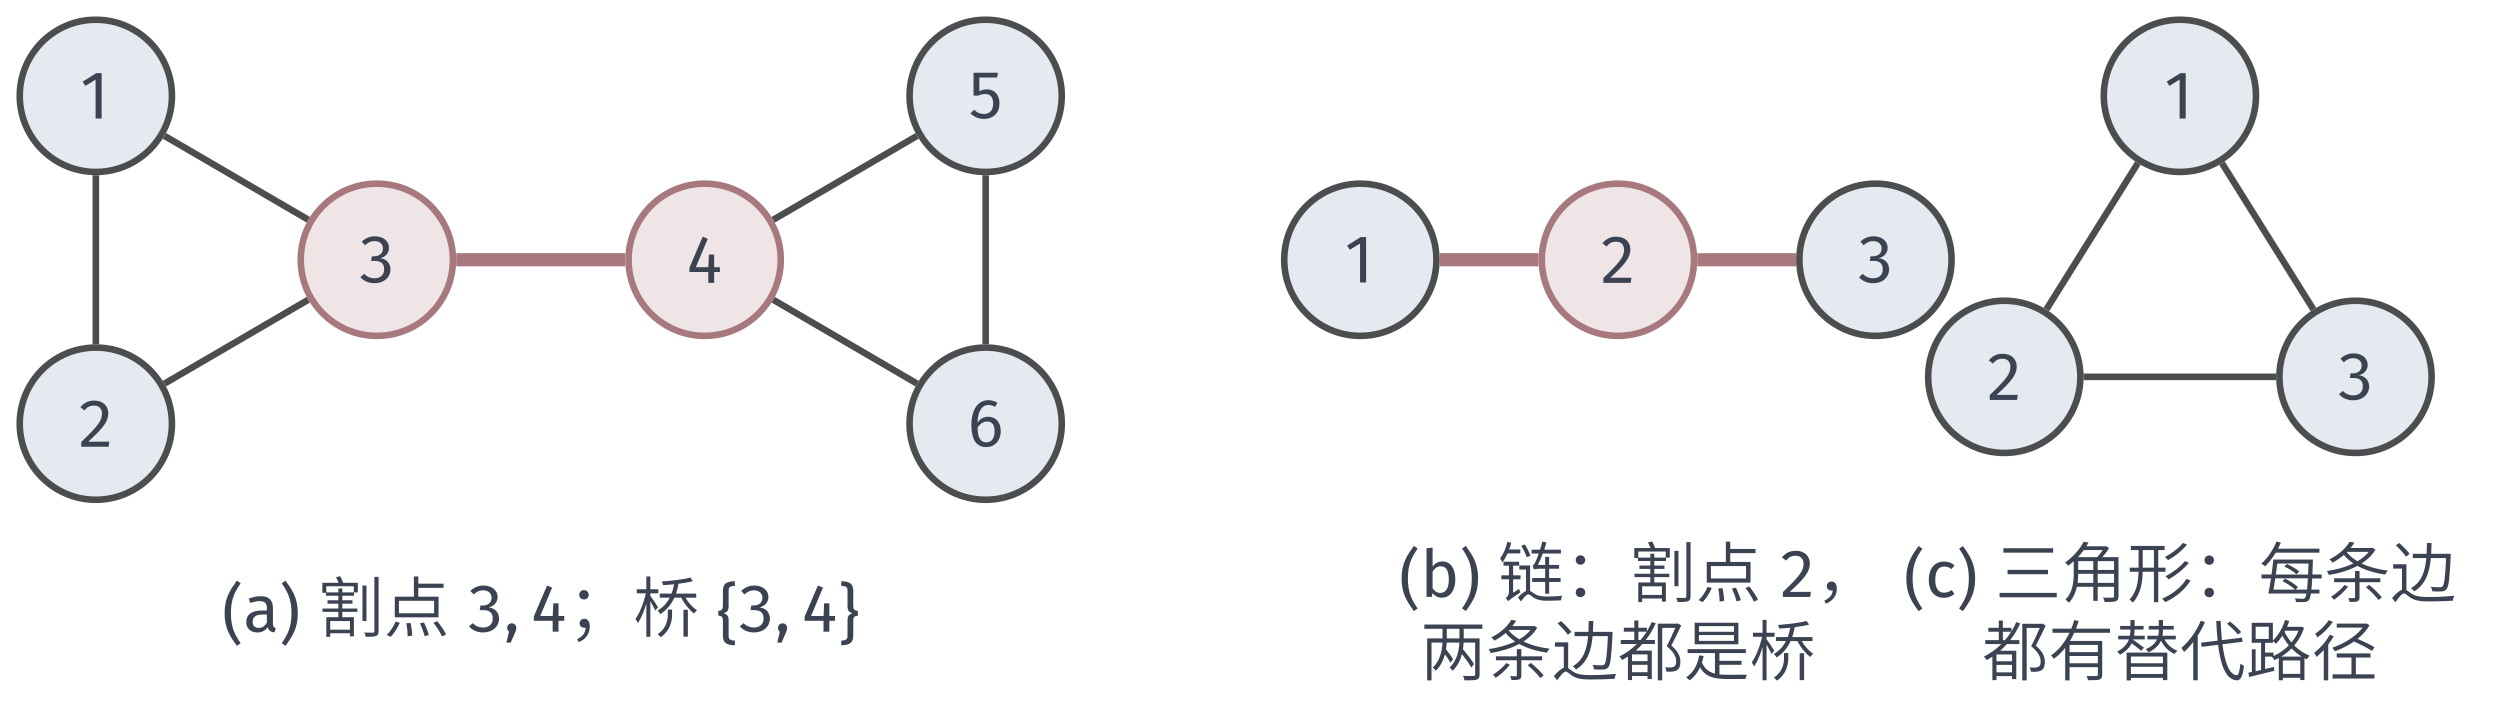
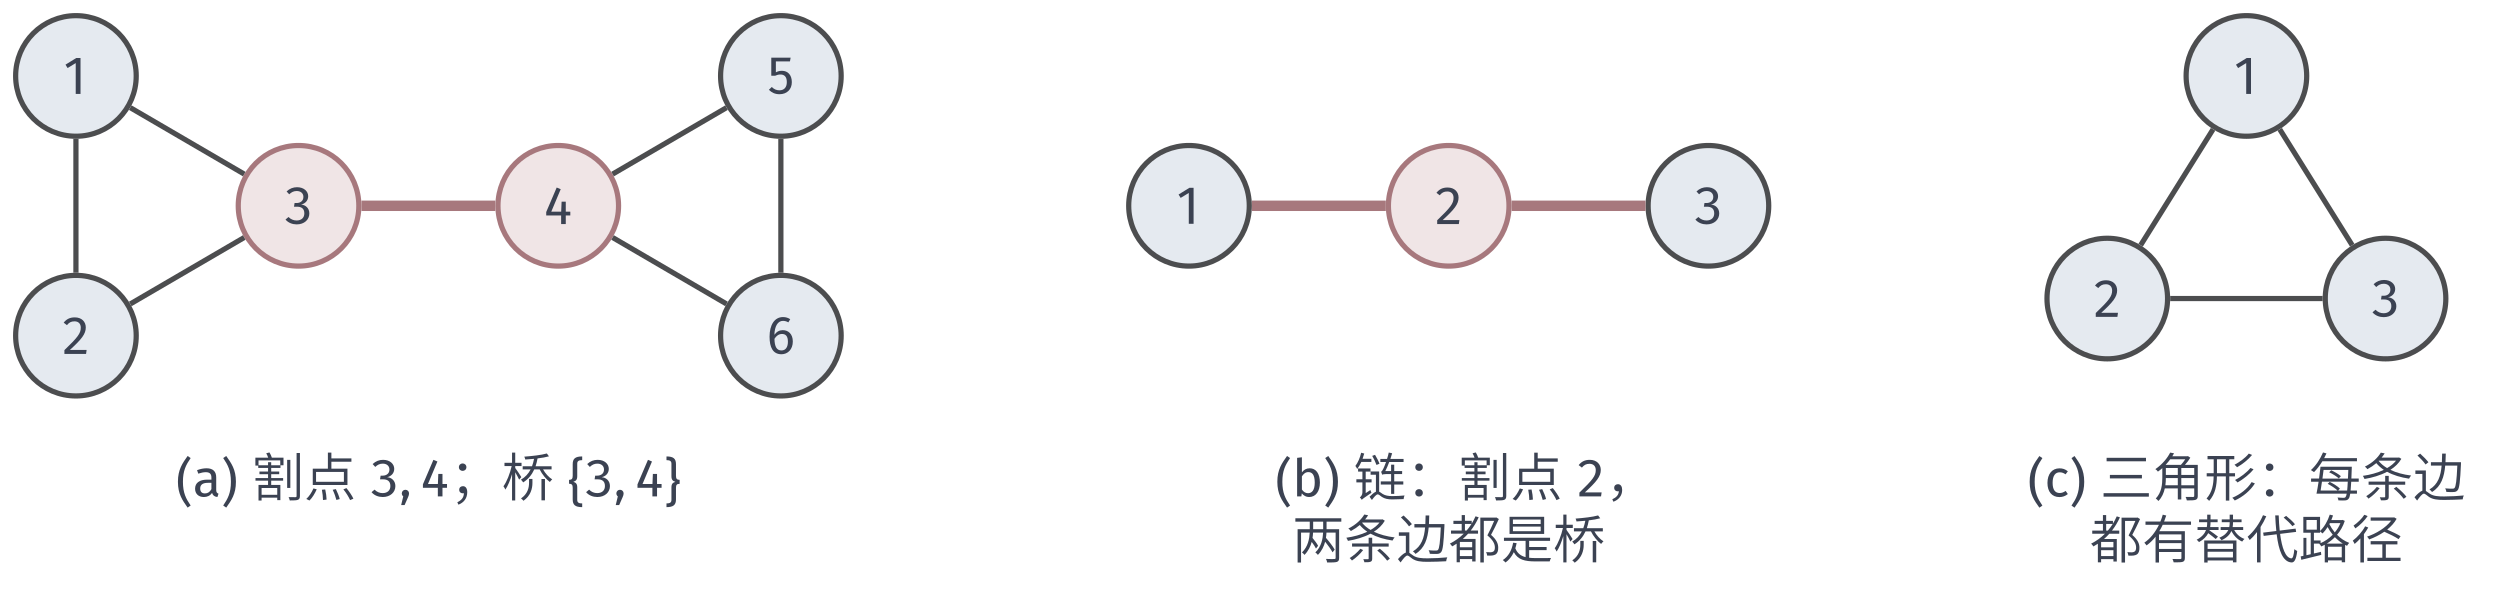
- <svg xmlns="http://www.w3.org/2000/svg" xmlns:xlink="http://www.w3.org/1999/xlink" version="1.1" width="302.64" height="87.7" viewBox="0 0 302.64 87.7">
+ <svg xmlns="http://www.w3.org/2000/svg" xmlns:xlink="http://www.w3.org/1999/xlink" version="1.1" width="382.01" height="91.29" viewBox="0 0 382.01 91.29">
  <defs>
    <path id="font_1_18" d="M.276 0H.368V.689H.287L.08 .561 .12 .496 .276 .591V0Z" />
    <path id="font_1_19" d="M.258 .701C.163 .701 .099 .667 .045 .6L.107 .552C.15 .603 .187 .625 .253 .625 .328 .625 .373 .579 .373 .504 .373 .395 .315 .319 .059 .073V0H.474L.485 .077H.164C.389 .282 .469 .383 .469 .508 .469 .617 .391 .701 .258 .701Z" />
    <path id="font_1_20" d="M.251 .701C.178 .701 .11 .676 .051 .62L.101 .565C.146 .607 .187 .628 .246 .628 .317 .628 .373 .588 .373 .515 .373 .435 .311 .398 .245 .398H.204L.193 .327H.251C.332 .327 .391 .295 .391 .199 .391 .115 .335 .063 .242 .063 .186 .063 .13 .085 .088 .13L.03 .081C.083 .017 .165-.012 .245-.012 .39-.012 .487 .079 .487 .198 .487 .303 .41 .363 .328 .368 .405 .385 .465 .442 .465 .528 .465 .622 .383 .701 .251 .701Z" />
    <path id="font_1_21" d="M.511 .238H.424V.43H.344L.336 .238H.146L.327 .669 .25 .701 .049 .231V.165H.335V0H.424V.165H.511V.238Z" />
    <path id="font_1_22" d="M.467 .689H.096V.342H.168C.207 .358 .234 .366 .273 .366 .341 .366 .394 .329 .394 .221 .394 .118 .341 .063 .252 .063 .194 .063 .147 .084 .106 .127L.05 .073C.103 .02 .168-.012 .253-.012 .397-.012 .49 .081 .49 .219 .49 .358 .413 .437 .301 .437 .261 .437 .225 .43 .184 .408V.617H.454L.467 .689Z" />
    <path id="font_1_23" d="M.292 .061C.2 .061 .16 .131 .157 .284 .191 .34 .241 .377 .301 .377 .368 .377 .415 .34 .415 .229 .415 .126 .373 .061 .292 .061M.317 .45C.254 .45 .2 .423 .156 .361 .16 .524 .22 .628 .32 .628 .357 .628 .392 .618 .423 .599L.459 .66C.42 .686 .375 .701 .321 .701 .16 .701 .063 .553 .063 .324 .063 .122 .126-.012 .292-.012 .412-.012 .509 .081 .509 .232 .509 .379 .42 .45 .317 .45Z" />
    <path id="font_1_9" d="M.226 .775C.128 .636 .04 .517 .04 .28 .04 .043 .128-.076 .226-.215L.284-.175C.194-.042 .136 .066 .136 .28 .136 .495 .194 .602 .284 .735L.226 .775Z" />
    <path id="font_1_66" d="M.234 .057C.174 .057 .143 .09 .143 .152 .143 .224 .192 .26 .289 .26H.358V.139C.328 .084 .288 .057 .234 .057M.45 .123V.364C.45 .474 .392 .539 .265 .539 .206 .539 .148 .527 .083 .503L.106 .436C.16 .454 .209 .464 .248 .464 .321 .464 .358 .436 .358 .36V.321H.277C.13 .321 .045 .26 .045 .147 .045 .053 .108-.012 .213-.012 .277-.012 .333 .012 .37 .067 .386 .015 .42-.006 .473-.012L.494 .052C.467 .062 .45 .077 .45 .123Z" />
    <path id="font_1_10" d="M.098 .775 .04 .735C.13 .602 .188 .495 .188 .28 .188 .066 .13-.042 .04-.175L.098-.215C.196-.076 .284 .043 .284 .28 .284 .517 .196 .636 .098 .775Z" />
    <path id="font_2_11322" d="M.738 .7H.677V.162H.738V.7M.922 .009V.832H.858V.008C.858-.009 .852-.014 .835-.015 .819-.015 .765-.015 .705-.014 .715-.032 .724-.061 .727-.078 .809-.078 .855-.076 .882-.066 .91-.055 .922-.035 .922 .009M.547 .22H.371V.301H.6V.352H.371V.425H.525V.477H.371V.546H.549V.597H.607V.742H.384C.375 .772 .357 .812 .338 .843L.276 .827C.29 .801 .305 .769 .314 .742H.068V.59H.123V.546H.311V.477H.146V.425H.311V.352H.07V.301H.311V.22H.128V-.079H.187V-.024H.487V-.072H.547V.22M.371 .656H.311V.597H.128V.69H.545V.597H.371V.656M.187 .03V.161H.487V.03H.187Z" />
    <path id="font_2_25001" d="M.231 .28V.469H.765V.28H.231M.407 .133 .343 .128C.356 .064 .364-.02 .364-.07L.433-.061C.432-.012 .422 .07 .407 .133M.611 .14 .55 .127C.58 .065 .609-.018 .621-.068L.685-.051C.674-0 .641 .08 .611 .14M.814 .159 .755 .135C.806 .073 .861-.016 .884-.071L.947-.044C.923 .012 .865 .096 .814 .159M.244 .136 .181 .153C.15 .079 .098-.002 .044-.049L.105-.079C.16-.026 .211 .059 .244 .136M.909 .729H.525V.839H.458V.532H.168V.218H.833V.532H.525V.665H.909V.729Z" />
    <path id="font_1_13" d="M.119 .127C.08 .127 .05 .096 .05 .058 .05 .034 .061 .013 .078-0L.038-.166H.104L.171-.013C.184 .016 .189 .036 .189 .058 .189 .096 .159 .127 .119 .127Z" />
    <path id="font_2_63164" d="M.25 .489C.288 .489 .322 .516 .322 .56 .322 .604 .288 .632 .25 .632 .212 .632 .178 .604 .178 .56 .178 .516 .212 .489 .25 .489M.169-.159C.272-.119 .338-.037 .338 .08 .338 .151 .309 .196 .256 .196 .218 .196 .184 .173 .184 .127 .184 .082 .216 .059 .255 .059 .261 .059 .268 .059 .274 .061 .272-.021 .229-.074 .148-.112L.169-.159Z" />
    <path id="font_2_21239" d="M.588 .258V.335H.523V.26C.523 .168 .498 .05 .369-.039 .382-.048 .407-.071 .416-.084 .554 .012 .588 .151 .588 .258M.828 .333H.761V-.076H.828V.333M.955 .578H.648C.664 .624 .676 .674 .686 .728 .768 .738 .845 .751 .905 .768L.864 .823C.763 .793 .581 .773 .432 .762 .44 .746 .448 .722 .45 .707 .504 .71 .561 .714 .619 .72 .609 .669 .596 .621 .58 .578H.401V.517H.553C.51 .434 .45 .368 .368 .321 .381 .309 .403 .282 .41 .268 .506 .329 .575 .411 .623 .517H.727C.772 .425 .851 .327 .922 .276 .932 .292 .953 .314 .967 .326 .903 .365 .834 .441 .792 .517H.955V.578M.258 .839H.197V.644H.052V.582H.19C.159 .442 .096 .279 .032 .194 .045 .178 .062 .149 .069 .13 .116 .198 .163 .311 .197 .427V-.078H.258V.463C.286 .414 .32 .352 .333 .321L.375 .37C.359 .399 .283 .513 .258 .545V.582H.379V.644H.258V.839Z" />
    <path id="font_1_92" d="M.277 .766C.142 .766 .095 .722 .095 .617V.395C.095 .34 .078 .317 .025 .317V.243C.078 .243 .095 .22 .095 .165V-.057C.095-.162 .142-.206 .277-.206V-.135C.21-.135 .182-.117 .182-.067V.172C.182 .245 .154 .264 .107 .28 .154 .296 .182 .315 .182 .388V.627C.182 .677 .21 .695 .277 .695V.766Z" />
    <path id="font_1_94" d="M.045 .766V.695C.112 .695 .14 .677 .14 .627V.388C.14 .315 .168 .295 .215 .279 .168 .263 .14 .245 .14 .172V-.067C.14-.117 .112-.135 .045-.135V-.206C.18-.206 .227-.162 .227-.057V.165C.227 .22 .244 .241 .297 .241V.317C.244 .317 .227 .34 .227 .395V.617C.227 .722 .18 .766 .045 .766Z" />
    <path id="font_1_67" d="M.303 .061C.256 .061 .214 .09 .187 .132V.384C.214 .426 .252 .466 .31 .466 .384 .466 .433 .414 .433 .264 .433 .12 .38 .061 .303 .061M.336 .539C.272 .539 .223 .51 .187 .461V.75L.095 .739V0H.176L.185 .058C.221 .014 .267-.012 .325-.012 .453-.012 .532 .099 .532 .264 .532 .44 .455 .539 .336 .539Z" />
    <path id="font_2_42703" d="M.406 .797 .352 .777C.383 .724 .418 .65 .434 .603L.491 .626C.475 .673 .439 .743 .406 .797M.336 .721H.167C.179 .754 .19 .788 .199 .822L.14 .837C.118 .741 .078 .647 .029 .584 .041 .57 .059 .539 .064 .525 .093 .563 .12 .61 .143 .661H.336V.721M.34 .328H.227V.475H.319V.535H.081V.475H.164V.328H.048V.268H.164V.076C.164 .028 .133-.006 .115-.019 .127-.03 .145-.053 .152-.066 .166-.049 .188-.032 .338 .07 .331 .082 .322 .106 .317 .122L.227 .063V.268H.34V.328M.948 .288H.774V.428H.925L.926 .486H.774V.609H.714V.486H.603C.629 .537 .655 .596 .678 .659H.953V.718H.7C.712 .754 .724 .791 .734 .827L.669 .841C.661 .8 .649 .758 .636 .718H.508V.659H.617C.597 .603 .578 .558 .569 .54 .552 .503 .537 .478 .522 .473 .53 .458 .539 .428 .542 .415 .551 .422 .58 .428 .619 .428H.714V.288H.516V.228H.714V.049H.774V.228H.948V.288M.485 .091V.478H.321V.416H.423V.09C.385 .074 .343 .037 .301-.007L.346-.069C.386-.013 .43 .039 .458 .039 .478 .039 .505 .013 .539-.011 .592-.045 .653-.058 .737-.058 .797-.058 .901-.055 .954-.052 .955-.033 .963 0 .971 .018 .904 .01 .802 .006 .738 .006 .66 .006 .601 .016 .552 .047 .523 .066 .504 .083 .485 .091Z" />
    <path id="font_2_63163" d="M.25 .489C.288 .489 .322 .516 .322 .56 .322 .604 .288 .632 .25 .632 .212 .632 .178 .604 .178 .56 .178 .516 .212 .489 .25 .489M.25-.003C.288-.003 .322 .024 .322 .068 .322 .113 .288 .14 .25 .14 .212 .14 .178 .113 .178 .068 .178 .024 .212-.003 .25-.003Z" />
    <path id="font_2_59066" d="M.151-.102C.252-.066 .319 .015 .319 .123 .319 .19 .291 .234 .238 .234 .2 .234 .166 .21 .166 .165 .166 .12 .198 .097 .237 .097 .243 .097 .25 .098 .256 .099 .251 .028 .208-.02 .13-.055L.151-.102Z" />
    <path id="font_2_9557" d="M.401 .563V.703H.593V.563 .558H.401V.563M.658 .563V.703H.941V.768H.06V.703H.336V.563 .558H.103V-.08H.169V.494H.335C.329 .375 .303 .226 .187 .113 .203 .103 .224 .081 .235 .066 .309 .141 .35 .228 .373 .315 .407 .27 .439 .222 .455 .188L.496 .24C.476 .28 .432 .34 .389 .391 .395 .427 .398 .461 .399 .494H.592C.586 .375 .56 .226 .443 .113 .459 .103 .481 .081 .492 .066 .567 .143 .608 .231 .631 .319 .687 .249 .745 .169 .773 .115L.814 .167C.782 .225 .711 .319 .646 .393 .652 .428 .655 .462 .656 .494H.832V.01C.832-.007 .827-.012 .807-.013 .788-.014 .72-.015 .647-.011 .657-.031 .667-.06 .67-.08 .76-.08 .821-.079 .855-.069 .889-.057 .899-.035 .899 .009V.558H.658V.563Z" />
    <path id="font_2_20842" d="M.359 .158 .305 .183C.257 .12 .166 .044 .101 .006 .115-.005 .135-.027 .145-.042 .212 .002 .306 .087 .359 .158M.678 .185 .63 .15C.7 .092 .782 .009 .82-.045L.872-.006C.832 .049 .748 .129 .678 .185M.455 .826 .381 .84C.329 .75 .225 .644 .076 .572 .092 .561 .113 .539 .124 .523 .189 .558 .246 .597 .295 .639 .335 .59 .383 .548 .439 .51 .317 .452 .174 .414 .037 .395 .048 .38 .062 .352 .068 .335 .216 .359 .37 .403 .501 .473 .621 .407 .766 .364 .923 .341 .931 .36 .949 .386 .963 .401 .815 .419 .678 .456 .565 .51 .652 .566 .726 .636 .775 .721L.731 .748 .718 .745H.397C.419 .772 .438 .799 .455 .826M.673 .686C.63 .631 .571 .583 .502 .544 .437 .582 .382 .628 .34 .681L.345 .686H.673M.533-.003V.225H.849V.285H.533V.395H.465V.285H.147V.225H.465V-.003C.465-.014 .462-.017 .451-.017 .44-.018 .401-.018 .362-.016 .371-.033 .38-.058 .384-.075 .44-.075 .477-.075 .501-.065 .526-.055 .533-.038 .533-.003Z" />
    <path id="font_2_40036" d="M.135 .821 .084 .785C.14 .733 .208 .66 .239 .613L.294 .656C.26 .701 .192 .771 .135 .821M.627 .822H.557C.556 .765 .555 .71 .552 .657H.342V.592H.547C.53 .395 .48 .232 .314 .134 .332 .123 .352 .101 .363 .085 .541 .196 .596 .375 .616 .592H.848C.835 .302 .82 .189 .794 .162 .784 .151 .773 .149 .754 .149 .732 .149 .675 .149 .615 .155 .628 .136 .637 .107 .638 .087 .693 .084 .75 .082 .78 .085 .813 .087 .834 .095 .854 .119 .888 .159 .902 .281 .918 .623 .918 .633 .918 .657 .918 .657H.621C.624 .71 .626 .765 .627 .822M.245 .106V.498H.044V.432H.178V.111C.133 .095 .081 .047 .027-.015L.077-.079C.128-.007 .176 .054 .208 .054 .23 .054 .265 .019 .305-.009 .377-.056 .462-.067 .593-.067 .692-.067 .88-.061 .951-.056 .952-.035 .963-0 .972 .019 .872 .009 .721-0 .594-0 .477-0 .39 .007 .324 .05 .288 .073 .265 .094 .245 .106Z" />
    <path id="font_2_40774" d="M.515 .372H.27C.306 .403 .34 .437 .372 .473H.562V.533H.422C.482 .609 .533 .694 .575 .787L.514 .806C.493 .757 .468 .71 .441 .666V.72H.311V.83H.249V.72H.09V.66H.249V.533H.044V.473H.288C.211 .396 .121 .332 .023 .283 .036 .27 .058 .243 .066 .229 .095 .245 .124 .263 .152 .281V-.075H.214V-.014H.45V-.06H.515V.372M.311 .66H.437C.409 .615 .378 .573 .344 .533H.311V.66M.214 .044V.157H.45V.044H.214M.214 .212V.315H.45V.212H.214M.902 .781H.606V-.079H.673V.718H.871C.837 .636 .789 .528 .741 .44 .851 .35 .885 .275 .885 .21 .885 .173 .878 .142 .853 .129 .841 .121 .824 .118 .805 .116 .783 .115 .751 .116 .717 .119 .728 .1 .736 .072 .737 .053 .769 .051 .805 .051 .832 .054 .858 .057 .881 .064 .899 .075 .936 .099 .95 .145 .949 .205 .949 .276 .921 .356 .811 .45 .862 .543 .918 .659 .961 .753L.913 .784 .902 .781Z" />
    <path id="font_2_20342" d="M.231 .52V.608H.763V.52H.231M.231 .658V.744H.763V.658H.231M.83 .796H.166V.468H.83V.796M.302 .291 .235 .3C.209 .151 .144 .036 .037-.033 .053-.044 .079-.068 .089-.08 .156-.031 .209 .034 .248 .118 .328-.027 .457-.059 .664-.059H.936C.94-.04 .951-.01 .961 .006 .913 .005 .701 .004 .666 .005 .621 .005 .58 .007 .542 .011V.157H.877V.217H.542V.335H.943V.395H.059V.335H.474V.023C.382 .047 .316 .095 .277 .192 .287 .223 .295 .256 .302 .291Z" />
    <path id="font_1_68" d="M.287 .539C.144 .539 .057 .427 .057 .259 .057 .089 .145-.012 .287-.012 .348-.012 .401 .008 .448 .046L.406 .106C.366 .08 .335 .066 .291 .066 .208 .066 .156 .123 .156 .261 .156 .398 .208 .463 .291 .463 .335 .463 .368 .45 .404 .424L.448 .482C.399 .523 .349 .539 .287 .539Z" />
    <path id="font_2_9517" d="M.879 .741H.124V.674H.879V.741M.801 .413H.187V.346H.801V.413M.934 .063H.066V-.004H.934V.063Z" />
    <path id="font_2_37454" d="M.26 .606H.256C.289 .641 .318 .677 .344 .713H.632C.609 .677 .578 .637 .549 .606H.26M.26 .545H.489V.412H.26V.545M.673 .771H.384L.417 .827 .343 .841C.292 .74 .194 .616 .059 .524 .075 .515 .097 .492 .108 .476 .138 .497 .166 .52 .192 .543V.358C.192 .233 .178 .075 .067-.039 .081-.048 .107-.073 .117-.087 .185-.019 .221 .068 .24 .155H.489V-.058H.556V.155H.804V.012C.804-.004 .798-.009 .781-.01 .764-.01 .703-.011 .638-.009 .648-.027 .659-.057 .662-.076 .746-.076 .8-.075 .831-.064 .862-.052 .872-.031 .872 .011V.606H.626C.665 .648 .703 .698 .729 .743L.683 .774 .673 .771M.804 .545V.412H.556V.545H.804M.26 .353H.489V.215H.251C.258 .263 .26 .31 .26 .353M.804 .353V.215H.556V.353H.804Z" />
    <path id="font_2_17338" d="M.913 .796 .85 .822C.787 .741 .672 .657 .576 .608 .593 .595 .613 .575 .625 .56 .726 .615 .839 .705 .913 .796M.941 .521 .881 .546C.812 .459 .69 .368 .586 .315 .603 .303 .622 .283 .634 .268 .741 .328 .864 .424 .941 .521M.967 .25 .904 .275C.828 .149 .684 .037 .534-.025 .551-.039 .57-.062 .581-.078 .737-.008 .882 .113 .967 .25M.41 .713V.446H.24V.713H.41M.586 .446H.476V.713H.572V.776H.059V.713H.177V.446H.043V.384H.176C.173 .233 .149 .082 .04-.04 .056-.05 .08-.071 .09-.085 .21 .049 .236 .215 .239 .384H.41V-.079H.476V.384H.586V.446Z" />
    <path id="font_2_22848" d="M.43 .502 .391 .463C.458 .433 .536 .383 .575 .346L.616 .389C.575 .426 .496 .472 .43 .502M.292 .57H.225C.218 .502 .208 .422 .197 .343H.044V.282H.188C.175 .196 .161 .114 .148 .053H.727C.721 .019 .714-.001 .706-.01 .697-.023 .687-.026 .67-.026 .65-.026 .603-.025 .551-.02 .561-.035 .567-.06 .568-.075 .617-.078 .667-.079 .696-.076 .726-.074 .747-.067 .765-.042 .778-.027 .787 .002 .795 .053H.924V.113H.802C.807 .157 .811 .213 .814 .282H.958V.343H.817L.824 .535C.825 .545 .825 .57 .825 .57H.292M.758 .509 .751 .342H.262L.284 .509H.758M.401 .28 .363 .241C.431 .207 .511 .154 .553 .113H.227L.253 .284H.748C.745 .212 .74 .156 .736 .113H.563L.597 .151C.556 .193 .471 .246 .401 .28M.339 .825 .273 .844C.22 .716 .134 .588 .041 .506 .058 .497 .088 .477 .101 .467 .156 .521 .212 .594 .26 .674H.924V.735H.295C.311 .765 .326 .795 .339 .825Z" />
    <path id="font_2_20703" d="M.463 .822 .396 .838C.384 .794 .369 .75 .351 .707H.065V.644H.323C.258 .51 .165 .385 .043 .301 .055 .288 .076 .264 .085 .249 .151 .295 .208 .352 .258 .416V-.079H.324V.122H.754V.009C.754-.006 .748-.012 .731-.013 .712-.013 .651-.014 .582-.011 .592-.03 .602-.058 .605-.076 .692-.076 .747-.076 .778-.066 .81-.055 .82-.033 .82 .008V.521H.33C.354 .561 .376 .602 .395 .644H.938V.707H.422C.437 .745 .451 .784 .463 .822M.324 .35V.46H.754V.35H.324M.324 .292H.754V.181H.324V.292Z" />
    <path id="font_2_20681" d="M.256 .181V.284H.742V.181H.256M.256 .128H.742V.018H.256V.128M.809 .343H.191V-.079H.256V-.04H.742V-.075H.809V.343M.312 .692V.694H.448V.748H.312V.838H.248V.748H.092V.694H.248C.248 .665 .247 .633 .241 .6H.063V.544H.226C.201 .478 .15 .411 .046 .358 .061 .347 .081 .326 .091 .312 .182 .362 .236 .422 .268 .484 .32 .445 .379 .4 .411 .371L.455 .417C.417 .449 .346 .499 .29 .538L.292 .544H.466V.6H.305C.31 .632 .312 .663 .312 .692M.743 .682V.694H.907V.748H.743V.838H.679V.748H.527V.694H.679V.682C.679 .657 .678 .629 .671 .6H.506V.544H.653C.627 .489 .577 .436 .48 .396 .494 .384 .514 .363 .523 .348 .629 .397 .684 .461 .713 .525 .757 .435 .829 .361 .919 .322 .929 .338 .948 .361 .963 .373 .877 .403 .807 .467 .766 .544H.938V.6H.736C.741 .628 .743 .656 .743 .682Z" />
    <path id="font_2_9832" d="M.762 .815 .714 .783C.774 .733 .847 .663 .881 .618L.931 .654C.897 .699 .823 .767 .762 .815M.619 .824H.552C.557 .718 .563 .618 .573 .525L.321 .494 .331 .431 .58 .462C.619 .146 .699-.067 .864-.078 .916-.081 .954-.028 .974 .142 .961 .148 .932 .164 .919 .177 .908 .059 .891-.001 .861-0 .749 .011 .681 .197 .646 .47L.953 .508 .943 .571 .638 .533C.629 .623 .622 .721 .619 .824M.203-.077H.271V.602C.313 .667 .35 .736 .381 .807L.318 .828C.251 .668 .14 .514 .023 .415 .035 .401 .055 .367 .063 .352 .111 .395 .159 .447 .203 .505V-.077Z" />
    <path id="font_2_39265" d="M.151 .551V.736H.35V.551H.151M.564 .02V.224H.828V.02H.564M.04 .038 .052-.027C.156-.002 .299 .033 .435 .067L.429 .126 .294 .094V.283H.401L.396 .281C.41 .268 .427 .245 .436 .229 .458 .239 .48 .249 .502 .261V-.077H.564V-.039H.828V-.074H.892V.259L.929 .241C.938 .258 .957 .284 .971 .297 .879 .333 .8 .388 .737 .452 .801 .526 .853 .616 .886 .719L.844 .738 .831 .735H.628C.64 .764 .651 .793 .661 .823L.598 .839C.559 .717 .493 .602 .412 .526V.796H.091V.492H.233V.08L.15 .061V.394H.093V.049L.04 .038M.802 .676C.776 .611 .739 .551 .694 .498 .651 .55 .616 .605 .59 .657L.6 .676H.802M.54 .283C.595 .317 .648 .358 .696 .407 .74 .361 .791 .319 .849 .283H.54M.422 .343H.294V.492H.412V.518C.428 .507 .45 .488 .46 .478 .494 .512 .527 .554 .557 .601 .582 .553 .615 .502 .655 .454 .586 .383 .504 .327 .422 .292V.343Z" />
    <path id="font_2_17397" d="M.324 .811 .26 .836C.217 .765 .131 .681 .054 .629 .065 .615 .082 .589 .089 .575 .176 .634 .267 .726 .324 .811M.82 .784H.382V.723H.775C.673 .586 .482 .473 .313 .417 .327 .404 .345 .379 .354 .363 .45 .398 .552 .448 .644 .511 .74 .469 .858 .41 .918 .369L.955 .425C.897 .462 .791 .513 .699 .552 .773 .612 .837 .681 .88 .759L.832 .787 .82 .784M.895 .331H.382V.268H.606V.013H.319V-.05H.955V.013H.673V.268H.895V.331M.336 .592 .276 .615C.22 .51 .127 .407 .039 .34 .05 .325 .07 .291 .075 .277 .111 .307 .149 .343 .185 .383V-.078H.253V.465C.284 .506 .312 .549 .336 .592Z" />
  </defs>
-   <path transform="matrix(1,0,0,-1,71.131,31.44499)" d="M-50.316 19.843C-50.316 24.931-54.44 29.055-59.528 29.055-64.617 29.055-68.741 24.931-68.741 19.843-68.741 14.755-64.617 10.63-59.528 10.63-54.44 10.63-50.316 14.755-50.316 19.843ZM-59.528 19.843" fill="#e5eaf0" />
-   <path transform="matrix(1,0,0,-1,71.131,31.44499)" stroke-width=".797" stroke-linecap="butt" stroke-miterlimit="10" stroke-linejoin="miter" fill="none" stroke="#4c4d4f" d="M-50.316 19.843C-50.316 24.931-54.44 29.055-59.528 29.055-64.617 29.055-68.741 24.931-68.741 19.843-68.741 14.755-64.617 10.63-59.528 10.63-54.44 10.63-50.316 14.755-50.316 19.843ZM-59.528 19.843" />
-   <use data-text="1" xlink:href="#font_1_18" transform="matrix(7.9701,0,0,-7.9701,9.371001,14.34799)" fill="#3b4252" />
-   <path transform="matrix(1,0,0,-1,71.131,31.44499)" d="M-50.316-19.843C-50.316-14.755-54.44-10.63-59.528-10.63-64.617-10.63-68.741-14.755-68.741-19.843-68.741-24.931-64.617-29.055-59.528-29.055-54.44-29.055-50.316-24.931-50.316-19.843ZM-59.528-19.843" fill="#e5eaf0" />
-   <path transform="matrix(1,0,0,-1,71.131,31.44499)" stroke-width=".797" stroke-linecap="butt" stroke-miterlimit="10" stroke-linejoin="miter" fill="none" stroke="#4c4d4f" d="M-50.316-19.843C-50.316-14.755-54.44-10.63-59.528-10.63-64.617-10.63-68.741-14.755-68.741-19.843-68.741-24.931-64.617-29.055-59.528-29.055-54.44-29.055-50.316-24.931-50.316-19.843ZM-59.528-19.843" />
-   <use data-text="2" xlink:href="#font_1_19" transform="matrix(7.9701,0,0,-7.9701,9.371001,54.081)" fill="#3b4252" />
-   <path transform="matrix(1,0,0,-1,71.131,31.44499)" d="M-16.299 0C-16.299 5.088-20.424 9.213-25.512 9.213-30.6 9.213-34.725 5.088-34.725 0-34.725-5.088-30.6-9.213-25.512-9.213-20.424-9.213-16.299-5.088-16.299 0ZM-25.512 0" fill="#f0e5e6" />
-   <path transform="matrix(1,0,0,-1,71.131,31.44499)" stroke-width=".797" stroke-linecap="butt" stroke-miterlimit="10" stroke-linejoin="miter" fill="none" stroke="#a7787d" d="M-16.299 0C-16.299 5.088-20.424 9.213-25.512 9.213-30.6 9.213-34.725 5.088-34.725 0-34.725-5.088-30.6-9.213-25.512-9.213-20.424-9.213-16.299-5.088-16.299 0ZM-25.512 0" />
-   <use data-text="3" xlink:href="#font_1_20" transform="matrix(7.9701,0,0,-7.9701,43.387,34.191)" fill="#3b4252" />
-   <path transform="matrix(1,0,0,-1,71.131,31.44499)" d="M23.386 0C23.386 5.088 19.261 9.213 14.173 9.213 9.085 9.213 4.961 5.088 4.961 0 4.961-5.088 9.085-9.213 14.173-9.213 19.261-9.213 23.386-5.088 23.386 0ZM14.173 0" fill="#f0e5e6" />
-   <path transform="matrix(1,0,0,-1,71.131,31.44499)" stroke-width=".797" stroke-linecap="butt" stroke-miterlimit="10" stroke-linejoin="miter" fill="none" stroke="#a7787d" d="M23.386 0C23.386 5.088 19.261 9.213 14.173 9.213 9.085 9.213 4.961 5.088 4.961 0 4.961-5.088 9.085-9.213 14.173-9.213 19.261-9.213 23.386-5.088 23.386 0ZM14.173 0" />
-   <use data-text="4" xlink:href="#font_1_21" transform="matrix(7.9701,0,0,-7.9701,83.073,34.23899)" fill="#3b4252" />
-   <path transform="matrix(1,0,0,-1,71.131,31.44499)" d="M57.402 19.843C57.402 24.931 53.278 29.055 48.189 29.055 43.101 29.055 38.977 24.931 38.977 19.843 38.977 14.755 43.101 10.63 48.189 10.63 53.278 10.63 57.402 14.755 57.402 19.843ZM48.189 19.843" fill="#e5eaf0" />
-   <path transform="matrix(1,0,0,-1,71.131,31.44499)" stroke-width=".797" stroke-linecap="butt" stroke-miterlimit="10" stroke-linejoin="miter" fill="none" stroke="#4c4d4f" d="M57.402 19.843C57.402 24.931 53.278 29.055 48.189 29.055 43.101 29.055 38.977 24.931 38.977 19.843 38.977 14.755 43.101 10.63 48.189 10.63 53.278 10.63 57.402 14.755 57.402 19.843ZM48.189 19.843" />
-   <use data-text="5" xlink:href="#font_1_22" transform="matrix(7.9701,0,0,-7.9701,117.089,14.29999)" fill="#3b4252" />
-   <path transform="matrix(1,0,0,-1,71.131,31.44499)" d="M57.402-19.843C57.402-14.755 53.278-10.63 48.189-10.63 43.101-10.63 38.977-14.755 38.977-19.843 38.977-24.931 43.101-29.055 48.189-29.055 53.278-29.055 57.402-24.931 57.402-19.843ZM48.189-19.843" fill="#e5eaf0" />
-   <path transform="matrix(1,0,0,-1,71.131,31.44499)" stroke-width=".797" stroke-linecap="butt" stroke-miterlimit="10" stroke-linejoin="miter" fill="none" stroke="#4c4d4f" d="M57.402-19.843C57.402-14.755 53.278-10.63 48.189-10.63 43.101-10.63 38.977-14.755 38.977-19.843 38.977-24.931 43.101-29.055 48.189-29.055 53.278-29.055 57.402-24.931 57.402-19.843ZM48.189-19.843" />
-   <use data-text="6" xlink:href="#font_1_23" transform="matrix(7.9701,0,0,-7.9701,117.089,54.03299)" fill="#3b4252" />
-   <path transform="matrix(1,0,0,-1,71.131,31.44499)" stroke-width=".797" stroke-linecap="butt" stroke-miterlimit="10" stroke-linejoin="miter" fill="none" stroke="#4c4d4f" d="M-59.528 10.231V-10.231M-51.227-15-33.813-4.843M-33.813 4.843-51.227 15M22.475 4.843 39.888 15M48.189 10.231V-10.231M39.888-15 22.475-4.843" />
-   <path transform="matrix(1,0,0,-1,71.131,31.44499)" stroke-width="1.594" stroke-linecap="butt" stroke-miterlimit="10" stroke-linejoin="miter" fill="none" stroke="#a7787d" d="M-15.901 0H4.562" />
-   <use data-text="(" xlink:href="#font_1_9" transform="matrix(7.9701,0,0,-7.9701,26.869,76.46799)" fill="#3b4252" />
-   <use data-text="a" xlink:href="#font_1_66" transform="matrix(7.9701,0,0,-7.9701,29.45131,76.46799)" fill="#3b4252" />
-   <use data-text=")" xlink:href="#font_1_10" transform="matrix(7.9701,0,0,-7.9701,33.78705,76.46799)" fill="#3b4252" />
-   <use data-text="割" xlink:href="#font_2_11322" transform="matrix(7.9701,0,0,-7.9701,38.482,76.46799)" fill="#3b4252" />
-   <use data-text="点" xlink:href="#font_2_25001" transform="matrix(7.9701,0,0,-7.9701,46.4521,76.46799)" fill="#3b4252" />
-   <use data-text="3" xlink:href="#font_1_20" transform="matrix(7.9701,0,0,-7.9701,56.534,76.46799)" fill="#3b4252" />
-   <use data-text="," xlink:href="#font_1_13" transform="matrix(7.9701,0,0,-7.9701,60.99726,76.46799)" fill="#3b4252" />
-   <use data-text="4" xlink:href="#font_1_21" transform="matrix(7.9701,0,0,-7.9701,64.23311,76.46799)" fill="#3b4252" />
-   <use data-text="；" xlink:href="#font_2_63164" transform="matrix(7.9701,0,0,-7.9701,68.702,76.46799)" fill="#3b4252" />
-   <use data-text="桥" xlink:href="#font_2_21239" transform="matrix(7.9701,0,0,-7.9701,76.67211,76.46799)" fill="#3b4252" />
-   <use data-text="{" xlink:href="#font_1_92" transform="matrix(7.9701,0,0,-7.9701,86.754,76.46799)" fill="#3b4252" />
-   <use data-text="3" xlink:href="#font_1_20" transform="matrix(7.9701,0,0,-7.9701,89.32037,76.46799)" fill="#3b4252" />
-   <use data-text="," xlink:href="#font_1_13" transform="matrix(7.9701,0,0,-7.9701,93.78362,76.46799)" fill="#3b4252" />
-   <use data-text="4" xlink:href="#font_1_21" transform="matrix(7.9701,0,0,-7.9701,97.01949,76.46799)" fill="#3b4252" />
-   <use data-text="}" xlink:href="#font_1_94" transform="matrix(7.9701,0,0,-7.9701,101.4827,76.46799)" fill="#3b4252" />
-   <path transform="matrix(1,0,0,-1,71.131,31.44499)" d="M102.757 0C102.757 5.088 98.633 9.213 93.545 9.213 88.457 9.213 84.332 5.088 84.332 0 84.332-5.088 88.457-9.213 93.545-9.213 98.633-9.213 102.757-5.088 102.757 0ZM93.545 0" fill="#e5eaf0" />
-   <path transform="matrix(1,0,0,-1,71.131,31.44499)" stroke-width=".797" stroke-linecap="butt" stroke-miterlimit="10" stroke-linejoin="miter" fill="none" stroke="#4c4d4f" d="M102.757 0C102.757 5.088 98.633 9.213 93.545 9.213 88.457 9.213 84.332 5.088 84.332 0 84.332-5.088 88.457-9.213 93.545-9.213 98.633-9.213 102.757-5.088 102.757 0ZM93.545 0" />
-   <use data-text="1" xlink:href="#font_1_18" transform="matrix(7.9701,0,0,-7.9701,162.444,34.191)" fill="#3b4252" />
-   <path transform="matrix(1,0,0,-1,71.131,31.44499)" d="M133.939 0C133.939 5.088 129.814 9.213 124.726 9.213 119.638 9.213 115.514 5.088 115.514 0 115.514-5.088 119.638-9.213 124.726-9.213 129.814-9.213 133.939-5.088 133.939 0ZM124.726 0" fill="#f0e5e6" />
-   <path transform="matrix(1,0,0,-1,71.131,31.44499)" stroke-width=".797" stroke-linecap="butt" stroke-miterlimit="10" stroke-linejoin="miter" fill="none" stroke="#a7787d" d="M133.939 0C133.939 5.088 129.814 9.213 124.726 9.213 119.638 9.213 115.514 5.088 115.514 0 115.514-5.088 119.638-9.213 124.726-9.213 129.814-9.213 133.939-5.088 133.939 0ZM124.726 0" />
-   <use data-text="2" xlink:href="#font_1_19" transform="matrix(7.9701,0,0,-7.9701,193.626,34.23899)" fill="#3b4252" />
-   <path transform="matrix(1,0,0,-1,71.131,31.44499)" d="M165.12 0C165.12 5.088 160.996 9.213 155.907 9.213 150.819 9.213 146.695 5.088 146.695 0 146.695-5.088 150.819-9.213 155.907-9.213 160.996-9.213 165.12-5.088 165.12 0ZM155.907 0" fill="#e5eaf0" />
-   <path transform="matrix(1,0,0,-1,71.131,31.44499)" stroke-width=".797" stroke-linecap="butt" stroke-miterlimit="10" stroke-linejoin="miter" fill="none" stroke="#4c4d4f" d="M165.12 0C165.12 5.088 160.996 9.213 155.907 9.213 150.819 9.213 146.695 5.088 146.695 0 146.695-5.088 150.819-9.213 155.907-9.213 160.996-9.213 165.12-5.088 165.12 0ZM155.907 0" />
-   <use data-text="3" xlink:href="#font_1_20" transform="matrix(7.9701,0,0,-7.9701,224.807,34.191)" fill="#3b4252" />
-   <path transform="matrix(1,0,0,-1,71.131,31.44499)" stroke-width="1.594" stroke-linecap="butt" stroke-miterlimit="10" stroke-linejoin="miter" fill="none" stroke="#a7787d" d="M103.156 0H115.115M134.337 0H146.296" />
-   <use data-text="(" xlink:href="#font_1_9" transform="matrix(7.9701,0,0,-7.9701,169.352,72.26199)" fill="#3b4252" />
-   <use data-text="b" xlink:href="#font_1_67" transform="matrix(7.9701,0,0,-7.9701,171.9343,72.26199)" fill="#3b4252" />
-   <use data-text=")" xlink:href="#font_1_10" transform="matrix(7.9701,0,0,-7.9701,176.6686,72.26199)" fill="#3b4252" />
-   <use data-text="链" xlink:href="#font_2_42703" transform="matrix(7.9701,0,0,-7.9701,181.363,72.26199)" fill="#3b4252" />
-   <use data-text="：" xlink:href="#font_2_63163" transform="matrix(7.9701,0,0,-7.9701,189.3331,72.26199)" fill="#3b4252" />
-   <use data-text="割" xlink:href="#font_2_11322" transform="matrix(7.9701,0,0,-7.9701,197.3032,72.26199)" fill="#3b4252" />
-   <use data-text="点" xlink:href="#font_2_25001" transform="matrix(7.9701,0,0,-7.9701,205.2733,72.26199)" fill="#3b4252" />
-   <use data-text="2" xlink:href="#font_1_19" transform="matrix(7.9701,0,0,-7.9701,215.356,72.26199)" fill="#3b4252" />
-   <use data-text="，" xlink:href="#font_2_59066" transform="matrix(7.9701,0,0,-7.9701,219.819,72.26199)" fill="#3b4252" />
-   <use data-text="两" xlink:href="#font_2_9557" transform="matrix(7.9701,0,0,-7.9701,171.947,81.72599)" fill="#3b4252" />
-   <use data-text="条" xlink:href="#font_2_20842" transform="matrix(7.9701,0,0,-7.9701,179.9171,81.72599)" fill="#3b4252" />
-   <use data-text="边" xlink:href="#font_2_40036" transform="matrix(7.9701,0,0,-7.9701,187.8872,81.72599)" fill="#3b4252" />
-   <use data-text="都" xlink:href="#font_2_40774" transform="matrix(7.9701,0,0,-7.9701,195.8573,81.72599)" fill="#3b4252" />
-   <use data-text="是" xlink:href="#font_2_20342" transform="matrix(7.9701,0,0,-7.9701,203.8274,81.72599)" fill="#3b4252" />
-   <use data-text="桥" xlink:href="#font_2_21239" transform="matrix(7.9701,0,0,-7.9701,211.7975,81.72599)" fill="#3b4252" />
-   <path transform="matrix(1,0,0,-1,71.131,31.44499)" d="M201.971 19.843C201.971 24.931 197.847 29.055 192.758 29.055 187.67 29.055 183.546 24.931 183.546 19.843 183.546 14.755 187.67 10.63 192.758 10.63 197.847 10.63 201.971 14.755 201.971 19.843ZM192.758 19.843" fill="#e5eaf0" />
-   <path transform="matrix(1,0,0,-1,71.131,31.44499)" stroke-width=".797" stroke-linecap="butt" stroke-miterlimit="10" stroke-linejoin="miter" fill="none" stroke="#4c4d4f" d="M201.971 19.843C201.971 24.931 197.847 29.055 192.758 29.055 187.67 29.055 183.546 24.931 183.546 19.843 183.546 14.755 187.67 10.63 192.758 10.63 197.847 10.63 201.971 14.755 201.971 19.843ZM192.758 19.843" />
-   <use data-text="1" xlink:href="#font_1_18" transform="matrix(7.9701,0,0,-7.9701,261.658,14.34799)" fill="#3b4252" />
-   <path transform="matrix(1,0,0,-1,71.131,31.44499)" d="M180.711-14.173C180.711-9.085 176.586-4.961 171.498-4.961 166.41-4.961 162.286-9.085 162.286-14.173 162.286-19.261 166.41-23.386 171.498-23.386 176.586-23.386 180.711-19.261 180.711-14.173ZM171.498-14.173" fill="#e5eaf0" />
-   <path transform="matrix(1,0,0,-1,71.131,31.44499)" stroke-width=".797" stroke-linecap="butt" stroke-miterlimit="10" stroke-linejoin="miter" fill="none" stroke="#4c4d4f" d="M180.711-14.173C180.711-9.085 176.586-4.961 171.498-4.961 166.41-4.961 162.286-9.085 162.286-14.173 162.286-19.261 166.41-23.386 171.498-23.386 176.586-23.386 180.711-19.261 180.711-14.173ZM171.498-14.173" />
-   <use data-text="2" xlink:href="#font_1_19" transform="matrix(7.9701,0,0,-7.9701,240.398,48.41199)" fill="#3b4252" />
-   <path transform="matrix(1,0,0,-1,71.131,31.44499)" d="M223.231-14.173C223.231-9.085 219.107-4.961 214.019-4.961 208.93-4.961 204.806-9.085 204.806-14.173 204.806-19.261 208.93-23.386 214.019-23.386 219.107-23.386 223.231-19.261 223.231-14.173ZM214.019-14.173" fill="#e5eaf0" />
-   <path transform="matrix(1,0,0,-1,71.131,31.44499)" stroke-width=".797" stroke-linecap="butt" stroke-miterlimit="10" stroke-linejoin="miter" fill="none" stroke="#4c4d4f" d="M223.231-14.173C223.231-9.085 219.107-4.961 214.019-4.961 208.93-4.961 204.806-9.085 204.806-14.173 204.806-19.261 208.93-23.386 214.019-23.386 219.107-23.386 223.231-19.261 223.231-14.173ZM214.019-14.173" />
-   <use data-text="3" xlink:href="#font_1_20" transform="matrix(7.9701,0,0,-7.9701,282.918,48.36399)" fill="#3b4252" />
-   <path transform="matrix(1,0,0,-1,71.131,31.44499)" stroke-width=".797" stroke-linecap="butt" stroke-miterlimit="10" stroke-linejoin="miter" fill="none" stroke="#4c4d4f" d="M187.665 11.692 176.592-6.023M181.11-14.173H204.407M208.925-6.023 197.852 11.692" />
-   <use data-text="(" xlink:href="#font_1_9" transform="matrix(7.9701,0,0,-7.9701,230.45,72.27399)" fill="#3b4252" />
-   <use data-text="c" xlink:href="#font_1_68" transform="matrix(7.9701,0,0,-7.9701,233.0323,72.27399)" fill="#3b4252" />
-   <use data-text=")" xlink:href="#font_1_10" transform="matrix(7.9701,0,0,-7.9701,236.842,72.27399)" fill="#3b4252" />
-   <use data-text="三" xlink:href="#font_2_9517" transform="matrix(7.9701,0,0,-7.9701,241.537,72.27399)" fill="#3b4252" />
-   <use data-text="角" xlink:href="#font_2_37454" transform="matrix(7.9701,0,0,-7.9701,249.5071,72.27399)" fill="#3b4252" />
-   <use data-text="形" xlink:href="#font_2_17338" transform="matrix(7.9701,0,0,-7.9701,257.4772,72.27399)" fill="#3b4252" />
-   <use data-text="：" xlink:href="#font_2_63163" transform="matrix(7.9701,0,0,-7.9701,265.4473,72.27399)" fill="#3b4252" />
-   <use data-text="每" xlink:href="#font_2_22848" transform="matrix(7.9701,0,0,-7.9701,273.4174,72.27399)" fill="#3b4252" />
-   <use data-text="条" xlink:href="#font_2_20842" transform="matrix(7.9701,0,0,-7.9701,281.3875,72.27399)" fill="#3b4252" />
-   <use data-text="边" xlink:href="#font_2_40036" transform="matrix(7.9701,0,0,-7.9701,289.3576,72.27399)" fill="#3b4252" />
-   <use data-text="都" xlink:href="#font_2_40774" transform="matrix(7.9701,0,0,-7.9701,239.979,81.73799)" fill="#3b4252" />
-   <use data-text="有" xlink:href="#font_2_20703" transform="matrix(7.9701,0,0,-7.9701,247.9491,81.73799)" fill="#3b4252" />
-   <use data-text="替" xlink:href="#font_2_20681" transform="matrix(7.9701,0,0,-7.9701,255.9192,81.73799)" fill="#3b4252" />
-   <use data-text="代" xlink:href="#font_2_9832" transform="matrix(7.9701,0,0,-7.9701,263.8893,81.73799)" fill="#3b4252" />
-   <use data-text="路" xlink:href="#font_2_39265" transform="matrix(7.9701,0,0,-7.9701,271.8594,81.73799)" fill="#3b4252" />
-   <use data-text="径" xlink:href="#font_2_17397" transform="matrix(7.9701,0,0,-7.9701,279.8295,81.73799)" fill="#3b4252" />
+   <path transform="matrix(1,0,0,-1,71.131,31.447)" d="M-50.316 19.843C-50.316 24.931-54.44 29.055-59.528 29.055-64.617 29.055-68.741 24.931-68.741 19.843-68.741 14.755-64.617 10.63-59.528 10.63-54.44 10.63-50.316 14.755-50.316 19.843ZM-59.528 19.843" fill="#e5eaf0" />
+   <path transform="matrix(1,0,0,-1,71.131,31.447)" stroke-width=".797" stroke-linecap="butt" stroke-miterlimit="10" stroke-linejoin="miter" fill="none" stroke="#4c4d4f" d="M-50.316 19.843C-50.316 24.931-54.44 29.055-59.528 29.055-64.617 29.055-68.741 24.931-68.741 19.843-68.741 14.755-64.617 10.63-59.528 10.63-54.44 10.63-50.316 14.755-50.316 19.843ZM-59.528 19.843" />
+   <use data-text="1" xlink:href="#font_1_18" transform="matrix(7.9701,0,0,-7.9701,9.371001,14.35)" fill="#3b4252" />
+   <path transform="matrix(1,0,0,-1,71.131,31.447)" d="M-50.316-19.843C-50.316-14.755-54.44-10.63-59.528-10.63-64.617-10.63-68.741-14.755-68.741-19.843-68.741-24.931-64.617-29.055-59.528-29.055-54.44-29.055-50.316-24.931-50.316-19.843ZM-59.528-19.843" fill="#e5eaf0" />
+   <path transform="matrix(1,0,0,-1,71.131,31.447)" stroke-width=".797" stroke-linecap="butt" stroke-miterlimit="10" stroke-linejoin="miter" fill="none" stroke="#4c4d4f" d="M-50.316-19.843C-50.316-14.755-54.44-10.63-59.528-10.63-64.617-10.63-68.741-14.755-68.741-19.843-68.741-24.931-64.617-29.055-59.528-29.055-54.44-29.055-50.316-24.931-50.316-19.843ZM-59.528-19.843" />
+   <use data-text="2" xlink:href="#font_1_19" transform="matrix(7.9701,0,0,-7.9701,9.371001,54.083)" fill="#3b4252" />
+   <path transform="matrix(1,0,0,-1,71.131,31.447)" d="M-16.299 0C-16.299 5.088-20.424 9.213-25.512 9.213-30.6 9.213-34.725 5.088-34.725 0-34.725-5.088-30.6-9.213-25.512-9.213-20.424-9.213-16.299-5.088-16.299 0ZM-25.512 0" fill="#f0e5e6" />
+   <path transform="matrix(1,0,0,-1,71.131,31.447)" stroke-width=".797" stroke-linecap="butt" stroke-miterlimit="10" stroke-linejoin="miter" fill="none" stroke="#a7787d" d="M-16.299 0C-16.299 5.088-20.424 9.213-25.512 9.213-30.6 9.213-34.725 5.088-34.725 0-34.725-5.088-30.6-9.213-25.512-9.213-20.424-9.213-16.299-5.088-16.299 0ZM-25.512 0" />
+   <use data-text="3" xlink:href="#font_1_20" transform="matrix(7.9701,0,0,-7.9701,43.387,34.193)" fill="#3b4252" />
+   <path transform="matrix(1,0,0,-1,71.131,31.447)" d="M23.386 0C23.386 5.088 19.261 9.213 14.173 9.213 9.085 9.213 4.961 5.088 4.961 0 4.961-5.088 9.085-9.213 14.173-9.213 19.261-9.213 23.386-5.088 23.386 0ZM14.173 0" fill="#f0e5e6" />
+   <path transform="matrix(1,0,0,-1,71.131,31.447)" stroke-width=".797" stroke-linecap="butt" stroke-miterlimit="10" stroke-linejoin="miter" fill="none" stroke="#a7787d" d="M23.386 0C23.386 5.088 19.261 9.213 14.173 9.213 9.085 9.213 4.961 5.088 4.961 0 4.961-5.088 9.085-9.213 14.173-9.213 19.261-9.213 23.386-5.088 23.386 0ZM14.173 0" />
+   <use data-text="4" xlink:href="#font_1_21" transform="matrix(7.9701,0,0,-7.9701,83.073,34.241)" fill="#3b4252" />
+   <path transform="matrix(1,0,0,-1,71.131,31.447)" d="M57.402 19.843C57.402 24.931 53.278 29.055 48.189 29.055 43.101 29.055 38.977 24.931 38.977 19.843 38.977 14.755 43.101 10.63 48.189 10.63 53.278 10.63 57.402 14.755 57.402 19.843ZM48.189 19.843" fill="#e5eaf0" />
+   <path transform="matrix(1,0,0,-1,71.131,31.447)" stroke-width=".797" stroke-linecap="butt" stroke-miterlimit="10" stroke-linejoin="miter" fill="none" stroke="#4c4d4f" d="M57.402 19.843C57.402 24.931 53.278 29.055 48.189 29.055 43.101 29.055 38.977 24.931 38.977 19.843 38.977 14.755 43.101 10.63 48.189 10.63 53.278 10.63 57.402 14.755 57.402 19.843ZM48.189 19.843" />
+   <use data-text="5" xlink:href="#font_1_22" transform="matrix(7.9701,0,0,-7.9701,117.089,14.302)" fill="#3b4252" />
+   <path transform="matrix(1,0,0,-1,71.131,31.447)" d="M57.402-19.843C57.402-14.755 53.278-10.63 48.189-10.63 43.101-10.63 38.977-14.755 38.977-19.843 38.977-24.931 43.101-29.055 48.189-29.055 53.278-29.055 57.402-24.931 57.402-19.843ZM48.189-19.843" fill="#e5eaf0" />
+   <path transform="matrix(1,0,0,-1,71.131,31.447)" stroke-width=".797" stroke-linecap="butt" stroke-miterlimit="10" stroke-linejoin="miter" fill="none" stroke="#4c4d4f" d="M57.402-19.843C57.402-14.755 53.278-10.63 48.189-10.63 43.101-10.63 38.977-14.755 38.977-19.843 38.977-24.931 43.101-29.055 48.189-29.055 53.278-29.055 57.402-24.931 57.402-19.843ZM48.189-19.843" />
+   <use data-text="6" xlink:href="#font_1_23" transform="matrix(7.9701,0,0,-7.9701,117.089,54.035)" fill="#3b4252" />
+   <path transform="matrix(1,0,0,-1,71.131,31.447)" stroke-width=".797" stroke-linecap="butt" stroke-miterlimit="10" stroke-linejoin="miter" fill="none" stroke="#4c4d4f" d="M-59.528 10.231V-10.231M-51.227-15-33.813-4.843M-33.813 4.843-51.227 15M22.475 4.843 39.888 15M48.189 10.231V-10.231M39.888-15 22.475-4.843" />
+   <path transform="matrix(1,0,0,-1,71.131,31.447)" stroke-width="1.594" stroke-linecap="butt" stroke-miterlimit="10" stroke-linejoin="miter" fill="none" stroke="#a7787d" d="M-15.901 0H4.562" />
+   <use data-text="(" xlink:href="#font_1_9" transform="matrix(7.9701,0,0,-7.9701,26.869,75.851)" fill="#3b4252" />
+   <use data-text="a" xlink:href="#font_1_66" transform="matrix(7.9701,0,0,-7.9701,29.45131,75.851)" fill="#3b4252" />
+   <use data-text=")" xlink:href="#font_1_10" transform="matrix(7.9701,0,0,-7.9701,33.78705,75.851)" fill="#3b4252" />
+   <use data-text="割" xlink:href="#font_2_11322" transform="matrix(7.9701,0,0,-7.9701,38.482,75.851)" fill="#3b4252" />
+   <use data-text="点" xlink:href="#font_2_25001" transform="matrix(7.9701,0,0,-7.9701,46.4521,75.851)" fill="#3b4252" />
+   <use data-text="3" xlink:href="#font_1_20" transform="matrix(7.9701,0,0,-7.9701,56.534,75.851)" fill="#3b4252" />
+   <use data-text="," xlink:href="#font_1_13" transform="matrix(7.9701,0,0,-7.9701,60.99726,75.851)" fill="#3b4252" />
+   <use data-text="4" xlink:href="#font_1_21" transform="matrix(7.9701,0,0,-7.9701,64.23311,75.851)" fill="#3b4252" />
+   <use data-text="；" xlink:href="#font_2_63164" transform="matrix(7.9701,0,0,-7.9701,68.702,75.851)" fill="#3b4252" />
+   <use data-text="桥" xlink:href="#font_2_21239" transform="matrix(7.9701,0,0,-7.9701,76.67211,75.851)" fill="#3b4252" />
+   <use data-text="{" xlink:href="#font_1_92" transform="matrix(7.9701,0,0,-7.9701,86.754,75.851)" fill="#3b4252" />
+   <use data-text="3" xlink:href="#font_1_20" transform="matrix(7.9701,0,0,-7.9701,89.32037,75.851)" fill="#3b4252" />
+   <use data-text="," xlink:href="#font_1_13" transform="matrix(7.9701,0,0,-7.9701,93.78362,75.851)" fill="#3b4252" />
+   <use data-text="4" xlink:href="#font_1_21" transform="matrix(7.9701,0,0,-7.9701,97.01949,75.851)" fill="#3b4252" />
+   <use data-text="}" xlink:href="#font_1_94" transform="matrix(7.9701,0,0,-7.9701,101.4827,75.851)" fill="#3b4252" />
+   <path transform="matrix(1,0,0,-1,71.131,31.447)" d="M119.765 0C119.765 5.088 115.641 9.213 110.552 9.213 105.464 9.213 101.34 5.088 101.34 0 101.34-5.088 105.464-9.213 110.552-9.213 115.641-9.213 119.765-5.088 119.765 0ZM110.552 0" fill="#e5eaf0" />
+   <path transform="matrix(1,0,0,-1,71.131,31.447)" stroke-width=".797" stroke-linecap="butt" stroke-miterlimit="10" stroke-linejoin="miter" fill="none" stroke="#4c4d4f" d="M119.765 0C119.765 5.088 115.641 9.213 110.552 9.213 105.464 9.213 101.34 5.088 101.34 0 101.34-5.088 105.464-9.213 110.552-9.213 115.641-9.213 119.765-5.088 119.765 0ZM110.552 0" />
+   <use data-text="1" xlink:href="#font_1_18" transform="matrix(7.9701,0,0,-7.9701,179.452,34.193)" fill="#3b4252" />
+   <path transform="matrix(1,0,0,-1,71.131,31.447)" d="M159.45 0C159.45 5.088 155.326 9.213 150.238 9.213 145.15 9.213 141.025 5.088 141.025 0 141.025-5.088 145.15-9.213 150.238-9.213 155.326-9.213 159.45-5.088 159.45 0ZM150.238 0" fill="#f0e5e6" />
+   <path transform="matrix(1,0,0,-1,71.131,31.447)" stroke-width=".797" stroke-linecap="butt" stroke-miterlimit="10" stroke-linejoin="miter" fill="none" stroke="#a7787d" d="M159.45 0C159.45 5.088 155.326 9.213 150.238 9.213 145.15 9.213 141.025 5.088 141.025 0 141.025-5.088 145.15-9.213 150.238-9.213 155.326-9.213 159.45-5.088 159.45 0ZM150.238 0" />
+   <use data-text="2" xlink:href="#font_1_19" transform="matrix(7.9701,0,0,-7.9701,219.137,34.241)" fill="#3b4252" />
+   <path transform="matrix(1,0,0,-1,71.131,31.447)" d="M199.136 0C199.136 5.088 195.012 9.213 189.924 9.213 184.835 9.213 180.711 5.088 180.711 0 180.711-5.088 184.835-9.213 189.924-9.213 195.012-9.213 199.136-5.088 199.136 0ZM189.924 0" fill="#e5eaf0" />
+   <path transform="matrix(1,0,0,-1,71.131,31.447)" stroke-width=".797" stroke-linecap="butt" stroke-miterlimit="10" stroke-linejoin="miter" fill="none" stroke="#4c4d4f" d="M199.136 0C199.136 5.088 195.012 9.213 189.924 9.213 184.835 9.213 180.711 5.088 180.711 0 180.711-5.088 184.835-9.213 189.924-9.213 195.012-9.213 199.136-5.088 199.136 0ZM189.924 0" />
+   <use data-text="3" xlink:href="#font_1_20" transform="matrix(7.9701,0,0,-7.9701,258.823,34.193)" fill="#3b4252" />
+   <path transform="matrix(1,0,0,-1,71.131,31.447)" stroke-width="1.594" stroke-linecap="butt" stroke-miterlimit="10" stroke-linejoin="miter" fill="none" stroke="#a7787d" d="M120.164 0H140.627M159.849 0H180.312" />
+   <use data-text="(" xlink:href="#font_1_9" transform="matrix(7.9701,0,0,-7.9701,194.864,75.85199)" fill="#3b4252" />
+   <use data-text="b" xlink:href="#font_1_67" transform="matrix(7.9701,0,0,-7.9701,197.4463,75.85199)" fill="#3b4252" />
+   <use data-text=")" xlink:href="#font_1_10" transform="matrix(7.9701,0,0,-7.9701,202.1806,75.85199)" fill="#3b4252" />
+   <use data-text="链" xlink:href="#font_2_42703" transform="matrix(7.9701,0,0,-7.9701,206.875,75.85199)" fill="#3b4252" />
+   <use data-text="：" xlink:href="#font_2_63163" transform="matrix(7.9701,0,0,-7.9701,214.8451,75.85199)" fill="#3b4252" />
+   <use data-text="割" xlink:href="#font_2_11322" transform="matrix(7.9701,0,0,-7.9701,222.8152,75.85199)" fill="#3b4252" />
+   <use data-text="点" xlink:href="#font_2_25001" transform="matrix(7.9701,0,0,-7.9701,230.7853,75.85199)" fill="#3b4252" />
+   <use data-text="2" xlink:href="#font_1_19" transform="matrix(7.9701,0,0,-7.9701,240.868,75.85199)" fill="#3b4252" />
+   <use data-text="，" xlink:href="#font_2_59066" transform="matrix(7.9701,0,0,-7.9701,245.331,75.85199)" fill="#3b4252" />
+   <use data-text="两" xlink:href="#font_2_9557" transform="matrix(7.9701,0,0,-7.9701,197.459,85.316)" fill="#3b4252" />
+   <use data-text="条" xlink:href="#font_2_20842" transform="matrix(7.9701,0,0,-7.9701,205.4291,85.316)" fill="#3b4252" />
+   <use data-text="边" xlink:href="#font_2_40036" transform="matrix(7.9701,0,0,-7.9701,213.3992,85.316)" fill="#3b4252" />
+   <use data-text="都" xlink:href="#font_2_40774" transform="matrix(7.9701,0,0,-7.9701,221.3693,85.316)" fill="#3b4252" />
+   <use data-text="是" xlink:href="#font_2_20342" transform="matrix(7.9701,0,0,-7.9701,229.3394,85.316)" fill="#3b4252" />
+   <use data-text="桥" xlink:href="#font_2_21239" transform="matrix(7.9701,0,0,-7.9701,237.3095,85.316)" fill="#3b4252" />
+   <path transform="matrix(1,0,0,-1,71.131,31.447)" d="M281.342 19.843C281.342 24.931 277.218 29.055 272.13 29.055 267.042 29.055 262.917 24.931 262.917 19.843 262.917 14.755 267.042 10.63 272.13 10.63 277.218 10.63 281.342 14.755 281.342 19.843ZM272.13 19.843" fill="#e5eaf0" />
+   <path transform="matrix(1,0,0,-1,71.131,31.447)" stroke-width=".797" stroke-linecap="butt" stroke-miterlimit="10" stroke-linejoin="miter" fill="none" stroke="#4c4d4f" d="M281.342 19.843C281.342 24.931 277.218 29.055 272.13 29.055 267.042 29.055 262.917 24.931 262.917 19.843 262.917 14.755 267.042 10.63 272.13 10.63 277.218 10.63 281.342 14.755 281.342 19.843ZM272.13 19.843" />
+   <use data-text="1" xlink:href="#font_1_18" transform="matrix(7.9701,0,0,-7.9701,341.029,14.35)" fill="#3b4252" />
+   <path transform="matrix(1,0,0,-1,71.131,31.447)" d="M260.082-14.173C260.082-9.085 255.958-4.961 250.87-4.961 245.781-4.961 241.657-9.085 241.657-14.173 241.657-19.261 245.781-23.386 250.87-23.386 255.958-23.386 260.082-19.261 260.082-14.173ZM250.87-14.173" fill="#e5eaf0" />
+   <path transform="matrix(1,0,0,-1,71.131,31.447)" stroke-width=".797" stroke-linecap="butt" stroke-miterlimit="10" stroke-linejoin="miter" fill="none" stroke="#4c4d4f" d="M260.082-14.173C260.082-9.085 255.958-4.961 250.87-4.961 245.781-4.961 241.657-9.085 241.657-14.173 241.657-19.261 245.781-23.386 250.87-23.386 255.958-23.386 260.082-19.261 260.082-14.173ZM250.87-14.173" />
+   <use data-text="2" xlink:href="#font_1_19" transform="matrix(7.9701,0,0,-7.9701,319.769,48.414)" fill="#3b4252" />
+   <path transform="matrix(1,0,0,-1,71.131,31.447)" d="M302.602-14.173C302.602-9.085 298.478-4.961 293.39-4.961 288.302-4.961 284.177-9.085 284.177-14.173 284.177-19.261 288.302-23.386 293.39-23.386 298.478-23.386 302.602-19.261 302.602-14.173ZM293.39-14.173" fill="#e5eaf0" />
+   <path transform="matrix(1,0,0,-1,71.131,31.447)" stroke-width=".797" stroke-linecap="butt" stroke-miterlimit="10" stroke-linejoin="miter" fill="none" stroke="#4c4d4f" d="M302.602-14.173C302.602-9.085 298.478-4.961 293.39-4.961 288.302-4.961 284.177-9.085 284.177-14.173 284.177-19.261 288.302-23.386 293.39-23.386 298.478-23.386 302.602-19.261 302.602-14.173ZM293.39-14.173" />
+   <use data-text="3" xlink:href="#font_1_20" transform="matrix(7.9701,0,0,-7.9701,362.289,48.366)" fill="#3b4252" />
+   <path transform="matrix(1,0,0,-1,71.131,31.447)" stroke-width=".797" stroke-linecap="butt" stroke-miterlimit="10" stroke-linejoin="miter" fill="none" stroke="#4c4d4f" d="M267.036 11.692 255.963-6.023M260.481-14.173H283.779M288.296-6.023 277.223 11.692" />
+   <use data-text="(" xlink:href="#font_1_9" transform="matrix(7.9701,0,0,-7.9701,309.822,75.86)" fill="#3b4252" />
+   <use data-text="c" xlink:href="#font_1_68" transform="matrix(7.9701,0,0,-7.9701,312.4043,75.86)" fill="#3b4252" />
+   <use data-text=")" xlink:href="#font_1_10" transform="matrix(7.9701,0,0,-7.9701,316.214,75.86)" fill="#3b4252" />
+   <use data-text="三" xlink:href="#font_2_9517" transform="matrix(7.9701,0,0,-7.9701,320.909,75.86)" fill="#3b4252" />
+   <use data-text="角" xlink:href="#font_2_37454" transform="matrix(7.9701,0,0,-7.9701,328.8791,75.86)" fill="#3b4252" />
+   <use data-text="形" xlink:href="#font_2_17338" transform="matrix(7.9701,0,0,-7.9701,336.8492,75.86)" fill="#3b4252" />
+   <use data-text="：" xlink:href="#font_2_63163" transform="matrix(7.9701,0,0,-7.9701,344.8193,75.86)" fill="#3b4252" />
+   <use data-text="每" xlink:href="#font_2_22848" transform="matrix(7.9701,0,0,-7.9701,352.7894,75.86)" fill="#3b4252" />
+   <use data-text="条" xlink:href="#font_2_20842" transform="matrix(7.9701,0,0,-7.9701,360.7595,75.86)" fill="#3b4252" />
+   <use data-text="边" xlink:href="#font_2_40036" transform="matrix(7.9701,0,0,-7.9701,368.7296,75.86)" fill="#3b4252" />
+   <use data-text="都" xlink:href="#font_2_40774" transform="matrix(7.9701,0,0,-7.9701,319.351,85.324)" fill="#3b4252" />
+   <use data-text="有" xlink:href="#font_2_20703" transform="matrix(7.9701,0,0,-7.9701,327.3211,85.324)" fill="#3b4252" />
+   <use data-text="替" xlink:href="#font_2_20681" transform="matrix(7.9701,0,0,-7.9701,335.2912,85.324)" fill="#3b4252" />
+   <use data-text="代" xlink:href="#font_2_9832" transform="matrix(7.9701,0,0,-7.9701,343.2613,85.324)" fill="#3b4252" />
+   <use data-text="路" xlink:href="#font_2_39265" transform="matrix(7.9701,0,0,-7.9701,351.2314,85.324)" fill="#3b4252" />
+   <use data-text="径" xlink:href="#font_2_17397" transform="matrix(7.9701,0,0,-7.9701,359.2015,85.324)" fill="#3b4252" />
</svg>
